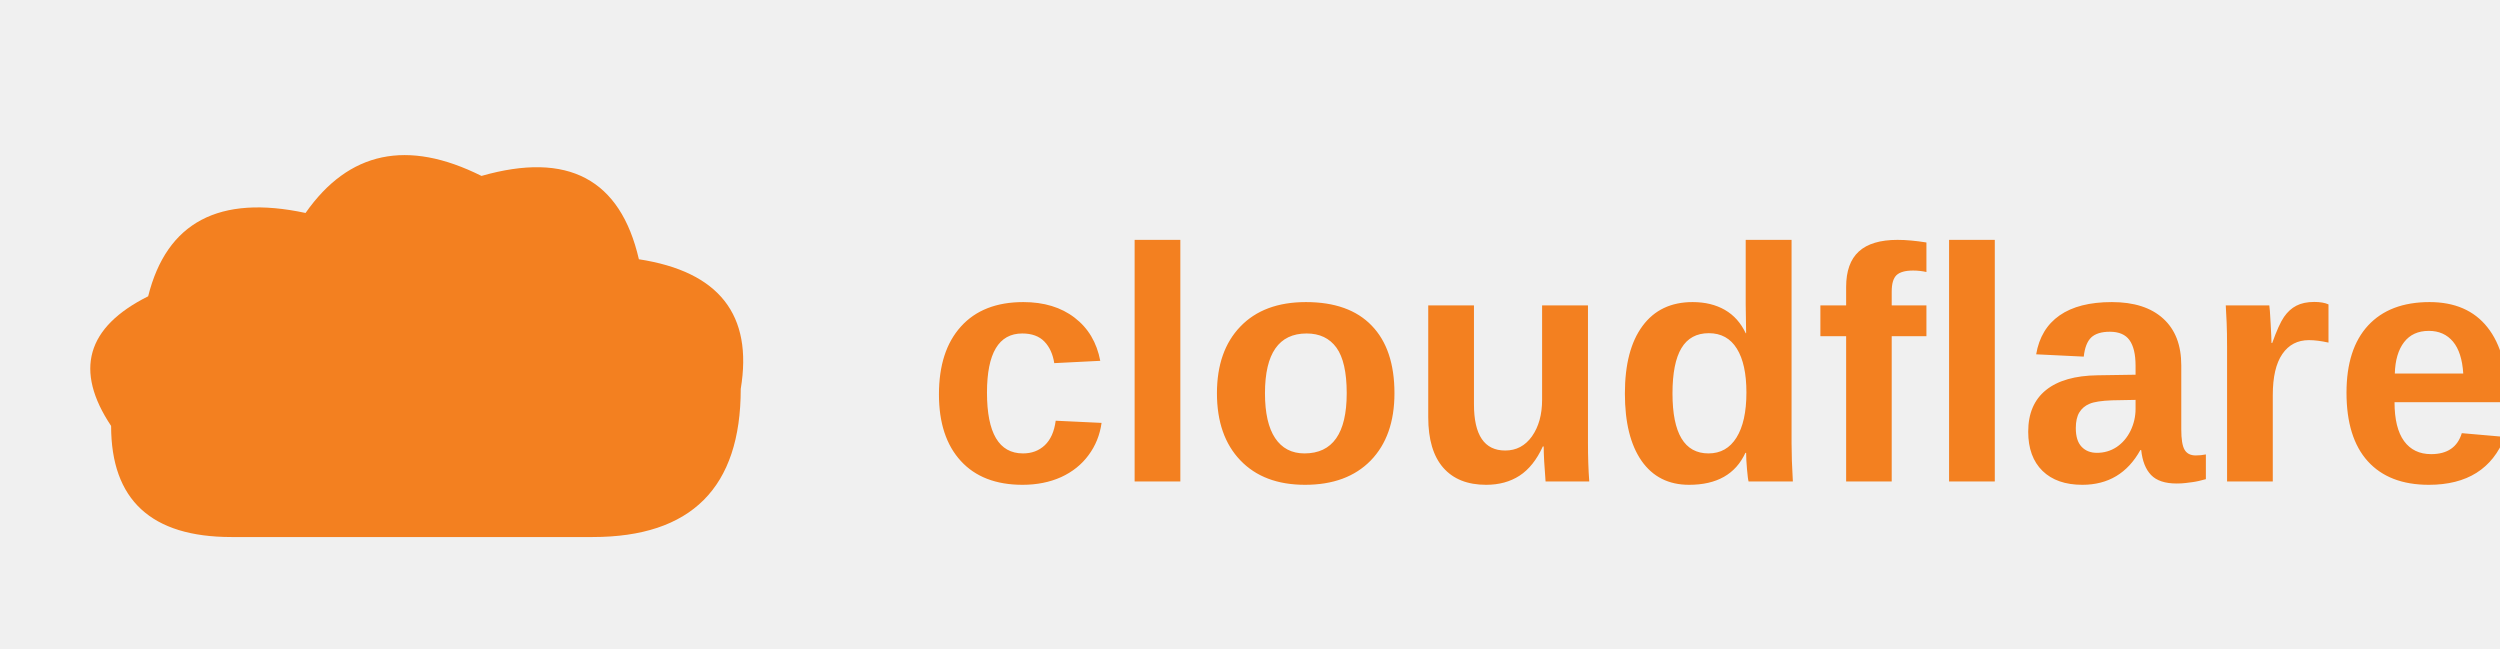
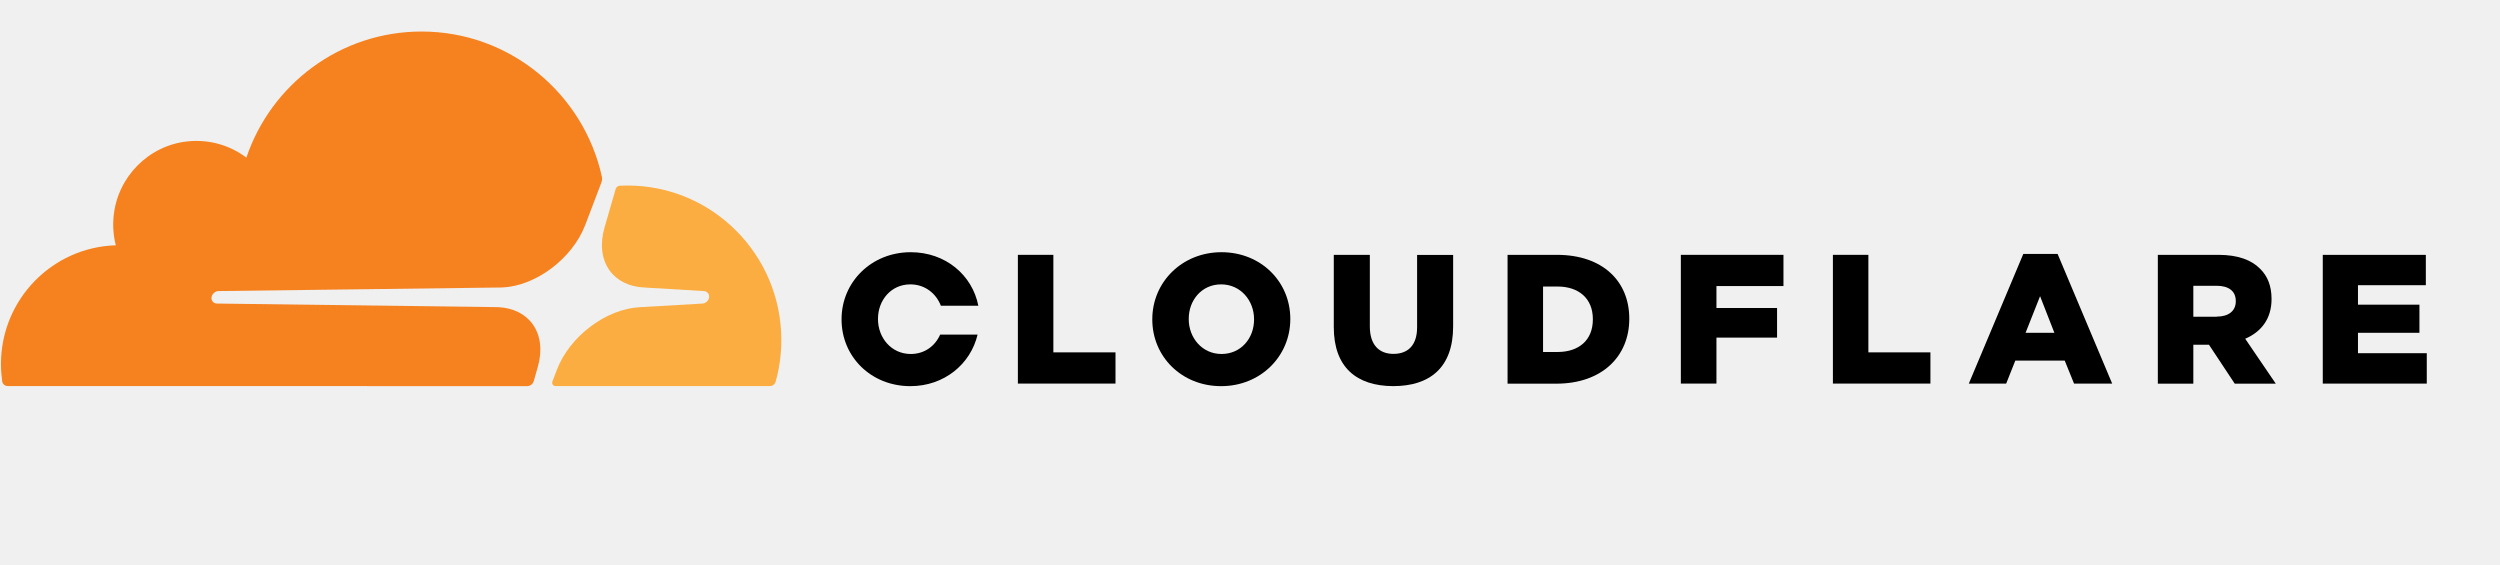
- <svg xmlns="http://www.w3.org/2000/svg" viewBox="0 0 270 70">
-   <path d="M25,58 Q12,58 12,46 Q6,37 16,32 Q19,20 33,23 Q40,13 52,19 Q66,15 69,28 Q82,30 80,42 Q80,58 64,58 Z" fill="#F38020" />
-   <text x="100" y="52" font-family="Arial, Helvetica, sans-serif" font-size="36" font-weight="bold" fill="#F38020">cloudflare</text>
+ <svg xmlns="http://www.w3.org/2000/svg" width="239" height="54" viewBox="0 0 239 54" fill="none">
+   <g clip-path="url(#clip0_1234_394)">
+     <path d="M51.027 36.435L51.405 35.105C51.864 33.532 51.693 32.067 50.928 31C50.226 30.014 49.056 29.436 47.634 29.363L20.727 29.02C20.547 29.011 20.394 28.929 20.304 28.794C20.214 28.658 20.187 28.477 20.25 28.305C20.34 28.043 20.601 27.835 20.871 27.826L48.021 27.483C51.243 27.338 54.726 24.707 55.95 21.506L57.497 17.436C57.542 17.328 57.56 17.21 57.56 17.093C57.56 17.029 57.551 16.966 57.542 16.903C55.797 8.955 48.732 3.014 40.3 3.014C32.525 3.014 25.919 8.059 23.553 15.067C22.023 13.919 20.07 13.304 17.964 13.512C14.229 13.883 11.233 16.903 10.864 20.655C10.765 21.632 10.846 22.563 11.071 23.45C4.978 23.631 0.092 28.649 0.092 34.807C0.092 35.368 0.137 35.91 0.209 36.453C0.245 36.715 0.47 36.905 0.731 36.905L50.397 36.914C50.406 36.914 50.406 36.914 50.415 36.914C50.694 36.905 50.946 36.715 51.027 36.435Z" fill="#F6821F" />
+     <path d="M59.99 17.736C59.739 17.736 59.495 17.745 59.244 17.754C59.199 17.754 59.163 17.763 59.127 17.782C59.001 17.827 58.893 17.935 58.857 18.071L57.795 21.742C57.336 23.316 57.507 24.78 58.272 25.847C58.974 26.833 60.144 27.412 61.565 27.484L67.298 27.828C67.469 27.837 67.613 27.918 67.703 28.054C67.802 28.189 67.82 28.37 67.766 28.542C67.676 28.804 67.415 29.012 67.145 29.021L61.187 29.365C57.957 29.519 54.465 32.141 53.241 35.342L52.809 36.472C52.728 36.68 52.881 36.897 53.088 36.906C53.097 36.906 53.097 36.906 53.106 36.906H73.615C73.858 36.906 74.074 36.743 74.146 36.508C74.506 35.233 74.695 33.895 74.695 32.503C74.695 24.355 68.108 17.736 59.99 17.736Z" fill="#FBAD41" />
+     <path d="M97.309 24.363H100.701V33.686H106.641V36.67H97.309V24.363Z" fill="black" />
+     <path d="M110.16 30.55V30.513C110.16 26.978 112.995 24.111 116.774 24.111C120.555 24.111 123.353 26.942 123.353 30.477V30.513C123.353 34.049 120.519 36.916 116.739 36.916C112.959 36.916 110.16 34.085 110.16 30.55ZM119.888 30.55V30.513C119.888 28.741 118.611 27.186 116.739 27.186C114.885 27.186 113.643 28.696 113.643 30.477V30.513C113.643 32.286 114.921 33.841 116.774 33.841C118.647 33.841 119.888 32.331 119.888 30.55Z" fill="black" />
+     <path d="M127.51 31.272V24.363H130.956V31.208C130.956 32.981 131.847 33.831 133.215 33.831C134.582 33.831 135.474 33.026 135.474 31.299V24.372H138.92V31.199C138.92 35.178 136.662 36.914 133.179 36.914C129.696 36.896 127.51 35.124 127.51 31.272Z" fill="black" />
+     <path d="M144.123 24.363H148.847C153.222 24.363 155.759 26.895 155.759 30.449V30.485C155.759 34.039 153.185 36.679 148.775 36.679H144.123V24.363ZM148.902 33.65C150.935 33.65 152.277 32.529 152.277 30.539V30.503C152.277 28.532 150.927 27.392 148.902 27.392H147.516V33.65H148.902Z" fill="black" />
+     <path d="M160.689 24.363H170.499V27.347H164.092V29.445H169.887V32.275H164.092V36.67H160.689V24.363Z" fill="black" />
+     <path d="M175.225 24.363H178.617V33.686H184.548V36.67H175.225V24.363Z" fill="black" />
+     <path d="M193.429 24.273H196.705L201.924 36.671H198.279L197.388 34.473H192.664L191.791 36.671H188.219L193.429 24.273ZM196.399 31.815L195.031 28.315L193.645 31.815H196.399Z" fill="black" />
+     <path d="M206.289 24.363H212.085C213.956 24.363 215.253 24.861 216.072 25.701C216.791 26.407 217.16 27.356 217.16 28.568V28.604C217.16 30.485 216.161 31.733 214.641 32.384L217.565 36.679H213.642L211.175 32.954H209.682V36.679H206.289V24.363ZM211.922 30.268C213.074 30.268 213.741 29.707 213.741 28.812V28.776C213.741 27.808 213.038 27.32 211.905 27.32H209.682V30.277H211.922V30.268Z" fill="black" />
+     <path d="M222.057 24.363H231.91V27.266H225.422V29.129H231.298V31.814H225.422V33.767H232V36.67H222.057V24.363Z" fill="black" />
+     <path d="M89.875 31.996C89.398 33.072 88.399 33.841 87.067 33.841C85.214 33.841 83.936 32.295 83.936 30.513V30.477C83.936 28.705 85.178 27.186 87.031 27.186C88.426 27.186 89.497 28.054 89.947 29.229H93.529C92.953 26.3 90.397 24.111 87.067 24.111C83.288 24.111 80.453 26.978 80.453 30.513V30.55C80.453 34.085 83.252 36.916 87.031 36.916C90.262 36.916 92.791 34.809 93.457 31.987H89.875V31.996Z" fill="black" />
+   </g>
+   <defs>
+     <clipPath id="clip0_1234_394">
+       <rect width="231.908" height="35.929" fill="white" transform="translate(0.0917969 2)" />
+     </clipPath>
+   </defs>
</svg>
